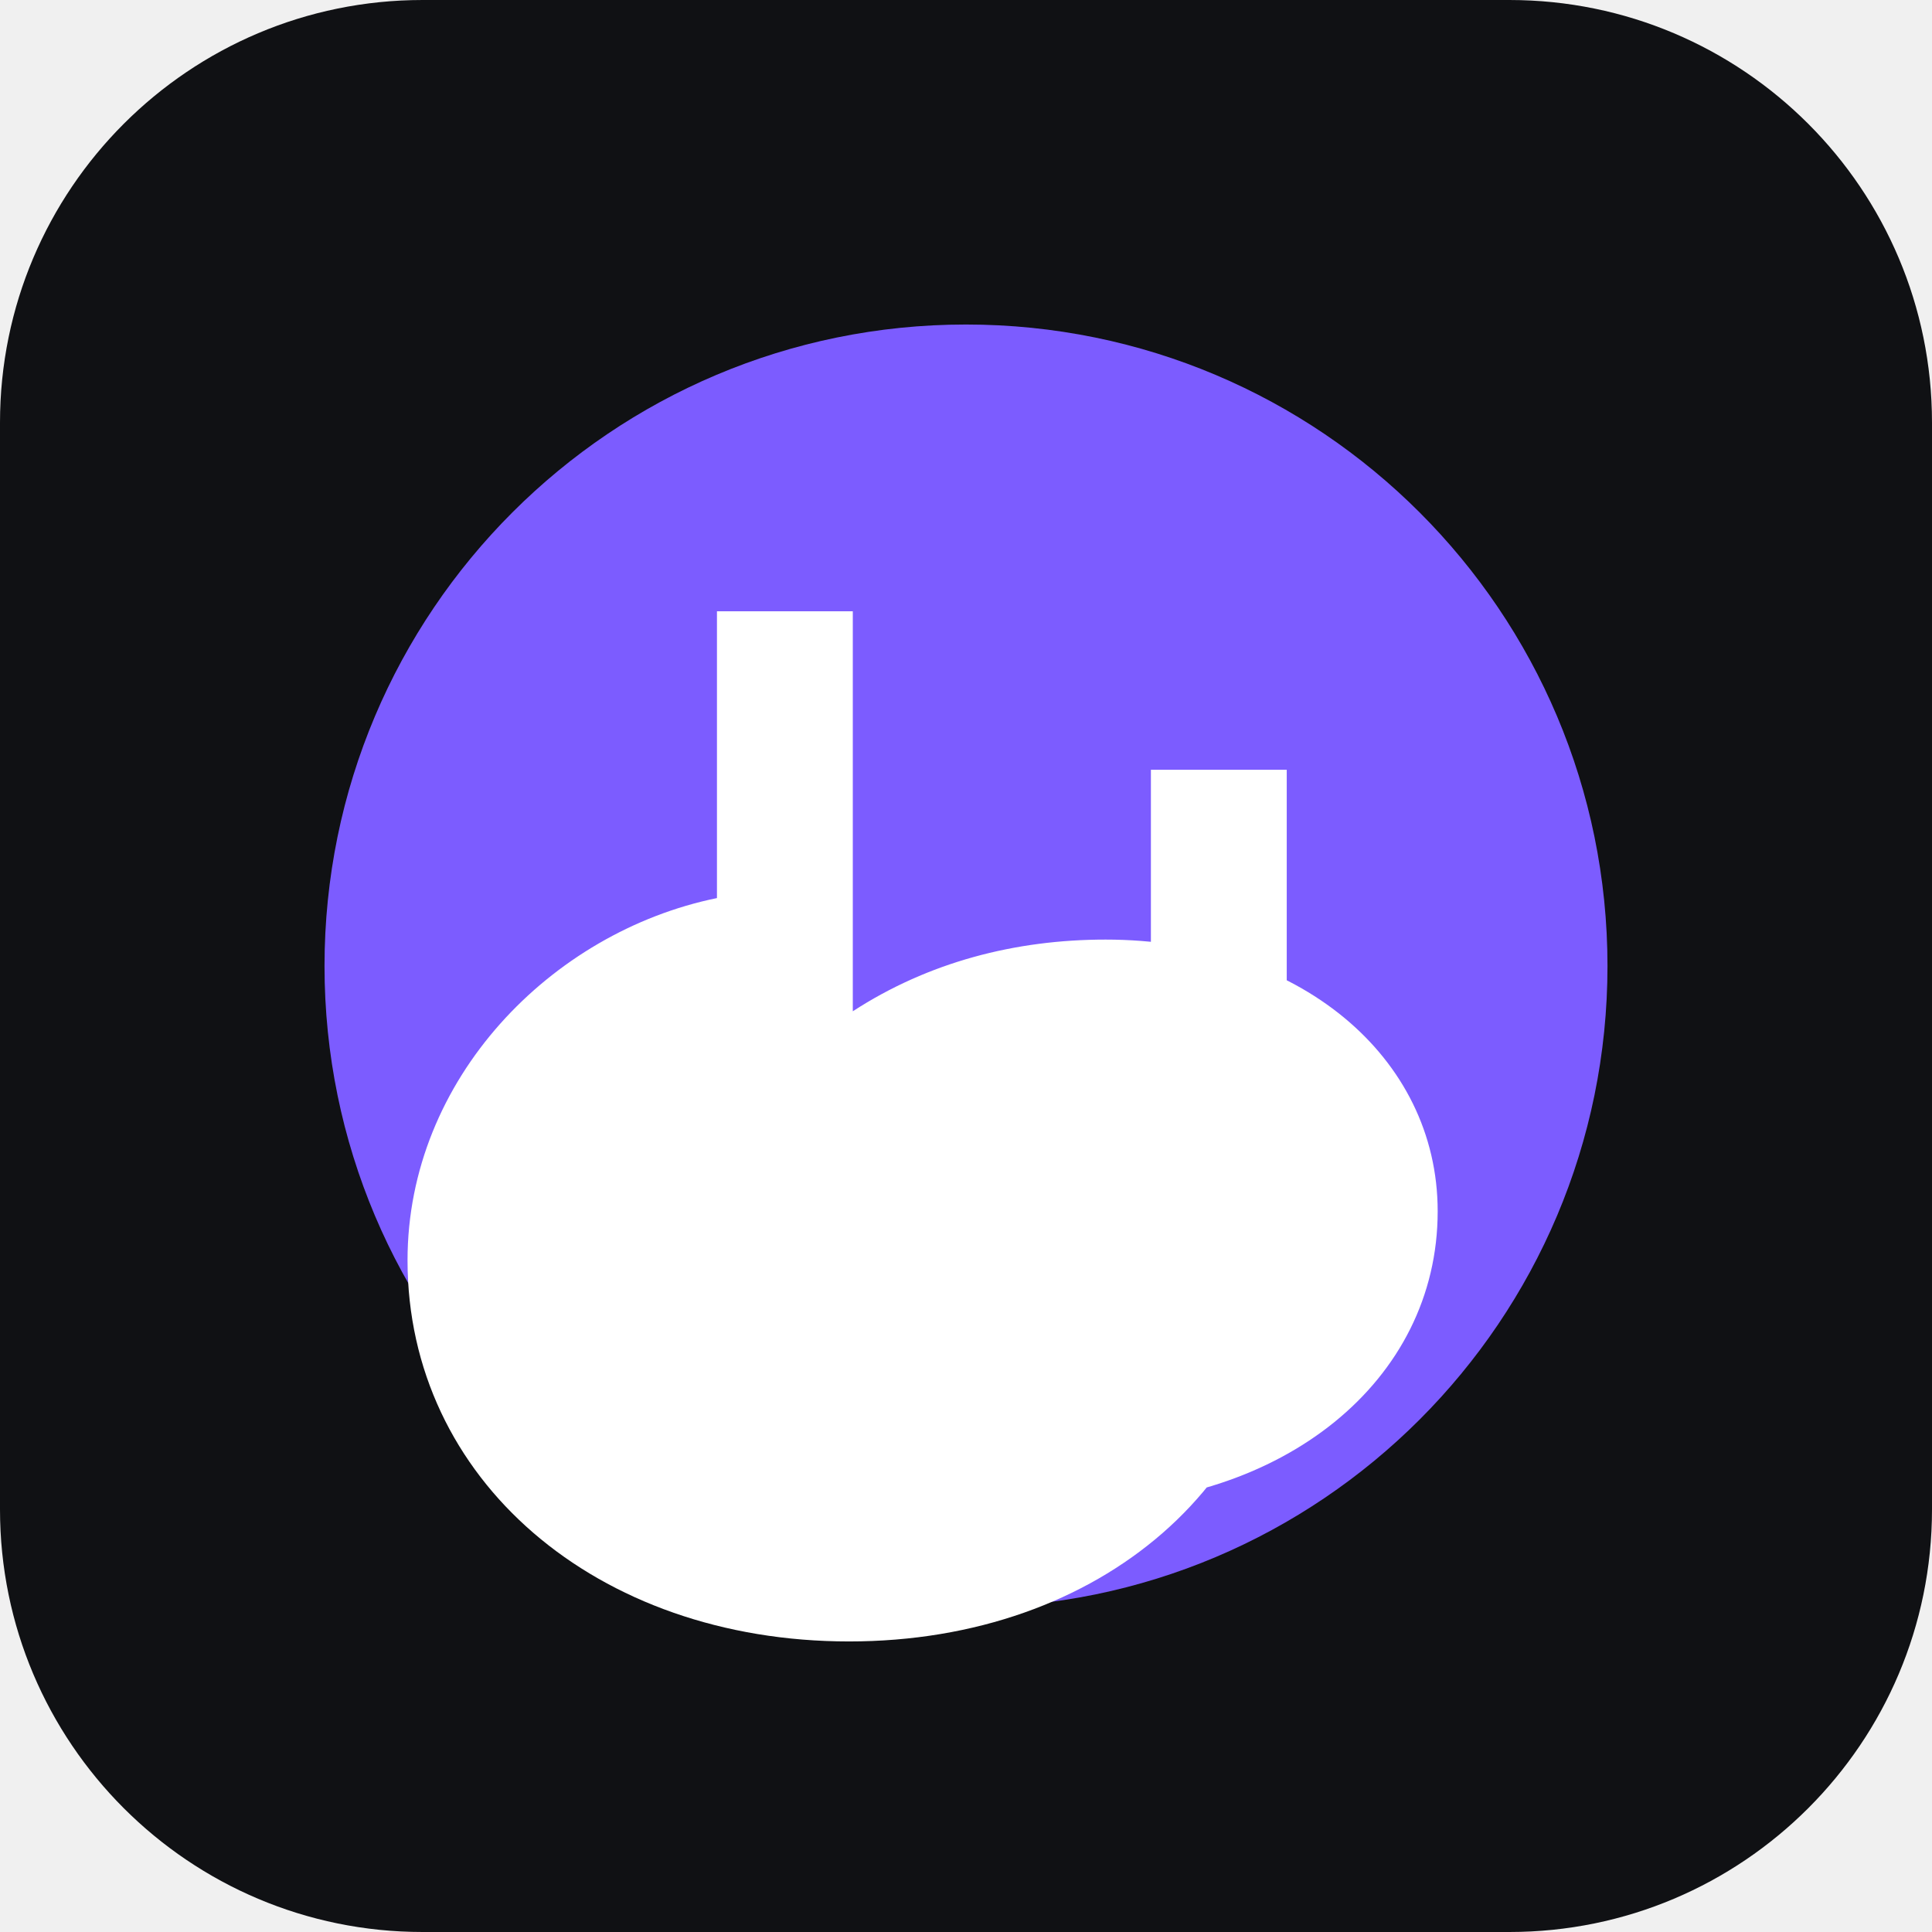
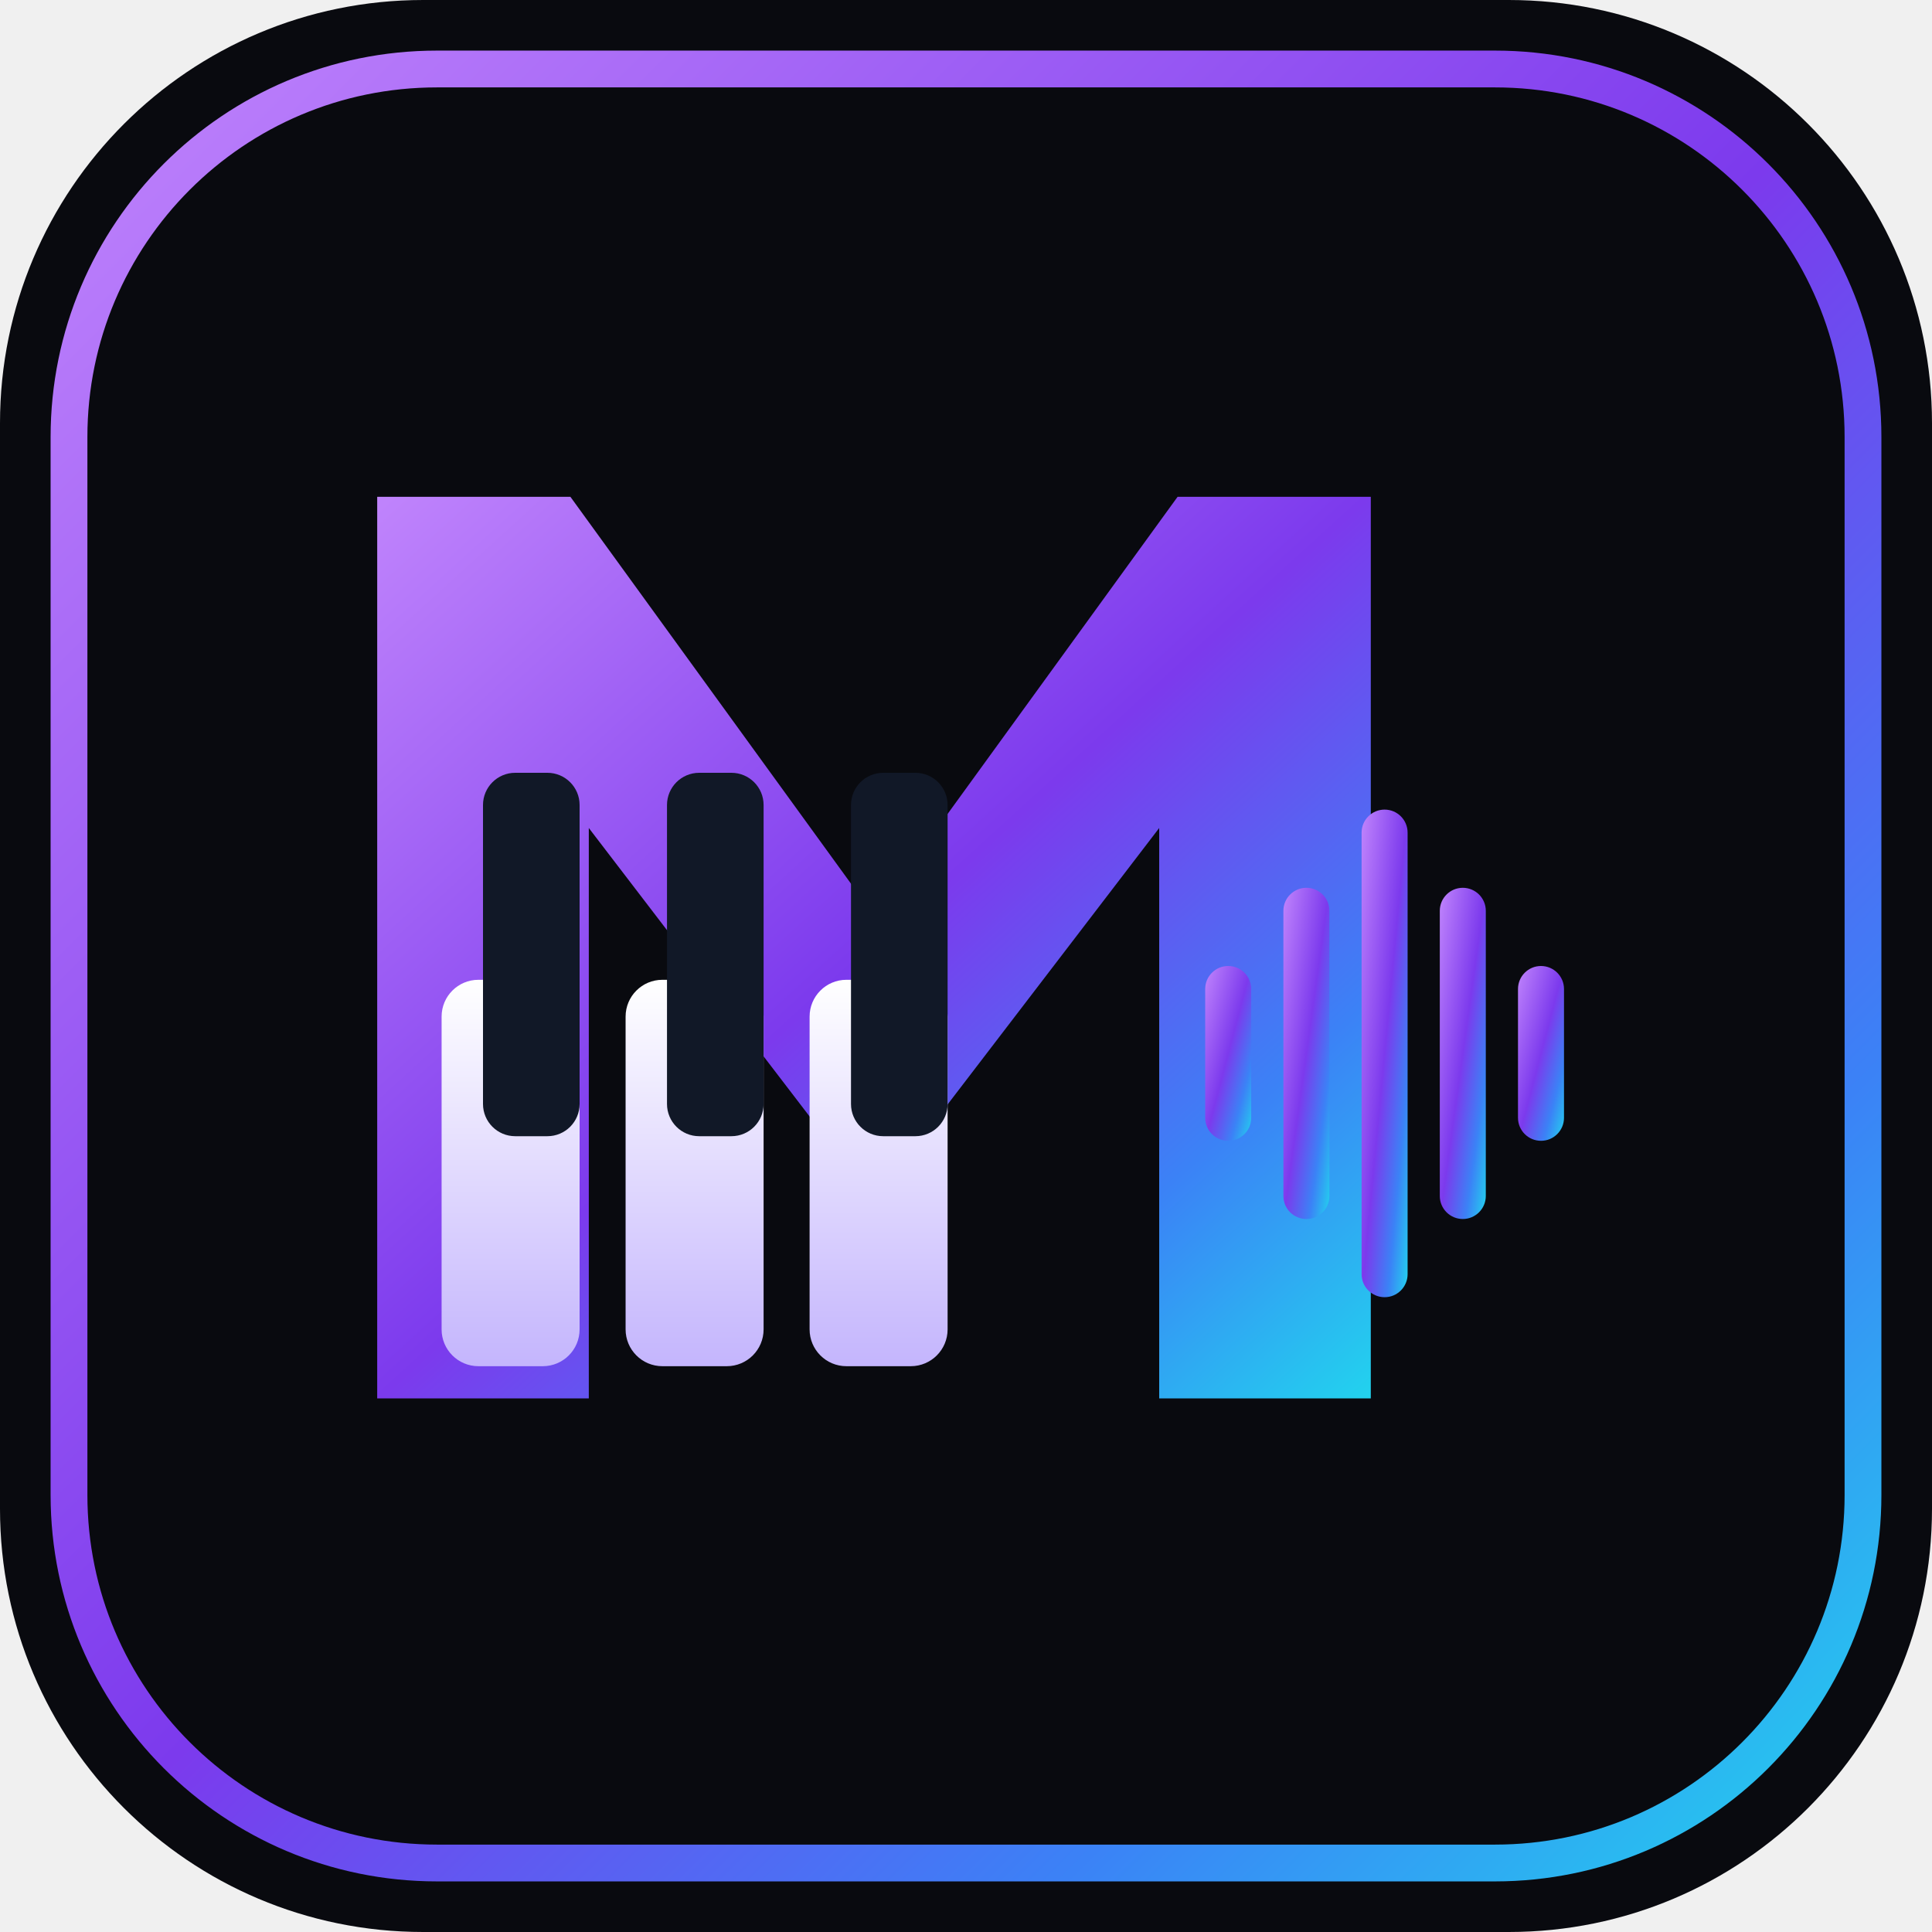
- <svg xmlns="http://www.w3.org/2000/svg" viewBox="0 0 512 512">
-   <rect width="512" height="512" rx="112" fill="#101114" />
-   <circle cx="256" cy="256" r="170" fill="#7c5cff" />
-   <path d="M190 334V162h36v106c20-13 43-19 67-19 51 0 88 31 88 72 0 45-41 78-96 78-53 0-95-31-95-65 0-29 30-55 74-55 15 0 29 3 41 8V204h36v130c0 58-49 101-116 101-67 0-117-43-117-101 0-48 38-87 82-96z" fill="#fff" />
+ <svg xmlns="http://www.w3.org/2000/svg" viewBox="0 0 420 420" role="img" aria-labelledby="title desc">
+   <defs>
+     <linearGradient id="g" x1="0" y1="0" x2="1" y2="1">
+       <stop stop-color="#c084fc" />
+       <stop offset=".5" stop-color="#7c3aed" />
+       <stop offset=".78" stop-color="#3b82f6" />
+       <stop offset="1" stop-color="#22d3ee" />
+     </linearGradient>
+     <linearGradient id="w" x1="0" y1="0" x2="0" y2="1">
+       <stop stop-color="#ffffff" />
+       <stop offset="1" stop-color="#c4b5fd" />
+     </linearGradient>
+   </defs>
+   <rect width="420" height="420" rx="92" fill="#090a0f" />
+   <rect x="15" y="15" width="390" height="390" rx="80" fill="none" stroke="url(#g)" stroke-width="8" />
+   <path d="M82 304V108h42l66 91 66-91h42v196h-46V180l-62 81-62-81v124z" fill="url(#g)" />
+   <rect x="96" y="213" width="30" height="84" rx="8" fill="url(#w)" />
+   <rect x="136" y="213" width="30" height="84" rx="8" fill="url(#w)" />
+   <rect x="176" y="213" width="30" height="84" rx="8" fill="url(#w)" />
+   <rect x="105" y="168" width="21" height="79" rx="7" fill="#111827" />
+   <rect x="145" y="168" width="21" height="79" rx="7" fill="#111827" />
+   <rect x="185" y="168" width="21" height="79" rx="7" fill="#111827" />
+   <g fill="url(#g)">
+     <rect x="262" y="210" width="10" height="38" rx="5" />
+     <rect x="279" y="193" width="10" height="72" rx="5" />
+     <rect x="296" y="176" width="10" height="106" rx="5" />
+     <rect x="313" y="193" width="10" height="72" rx="5" />
+     <rect x="330" y="210" width="10" height="38" rx="5" />
+   </g>
</svg>
